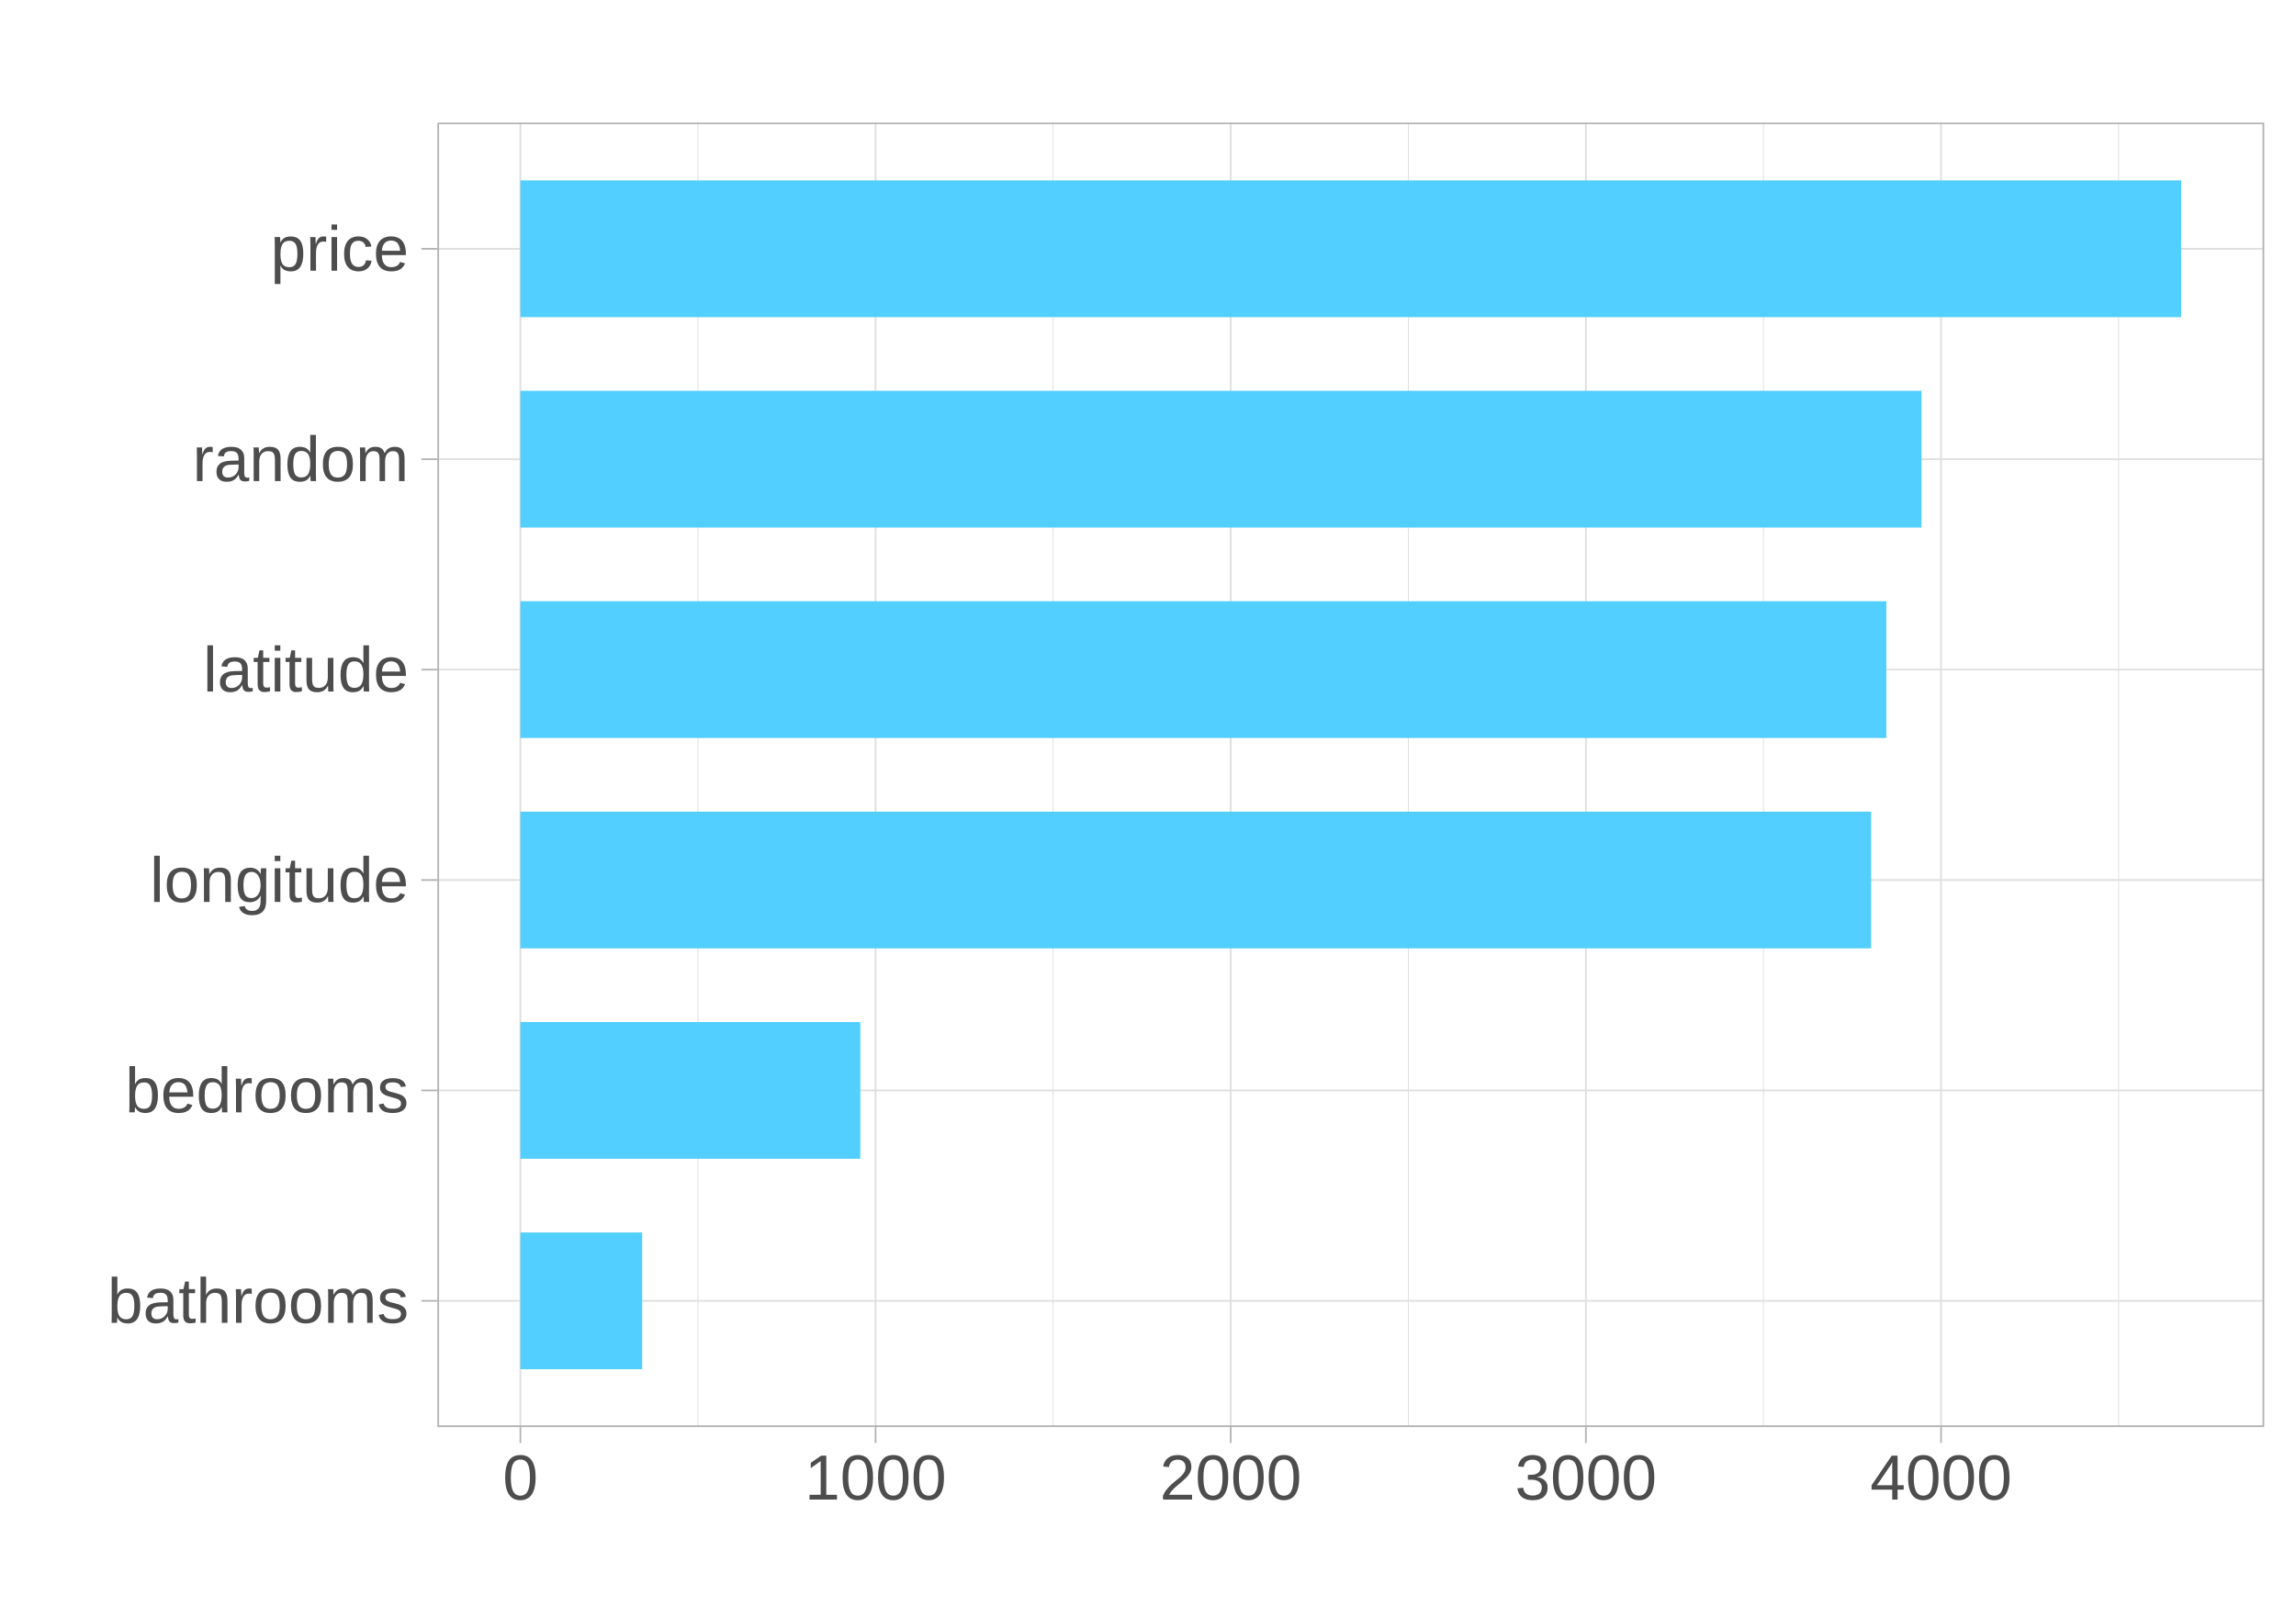
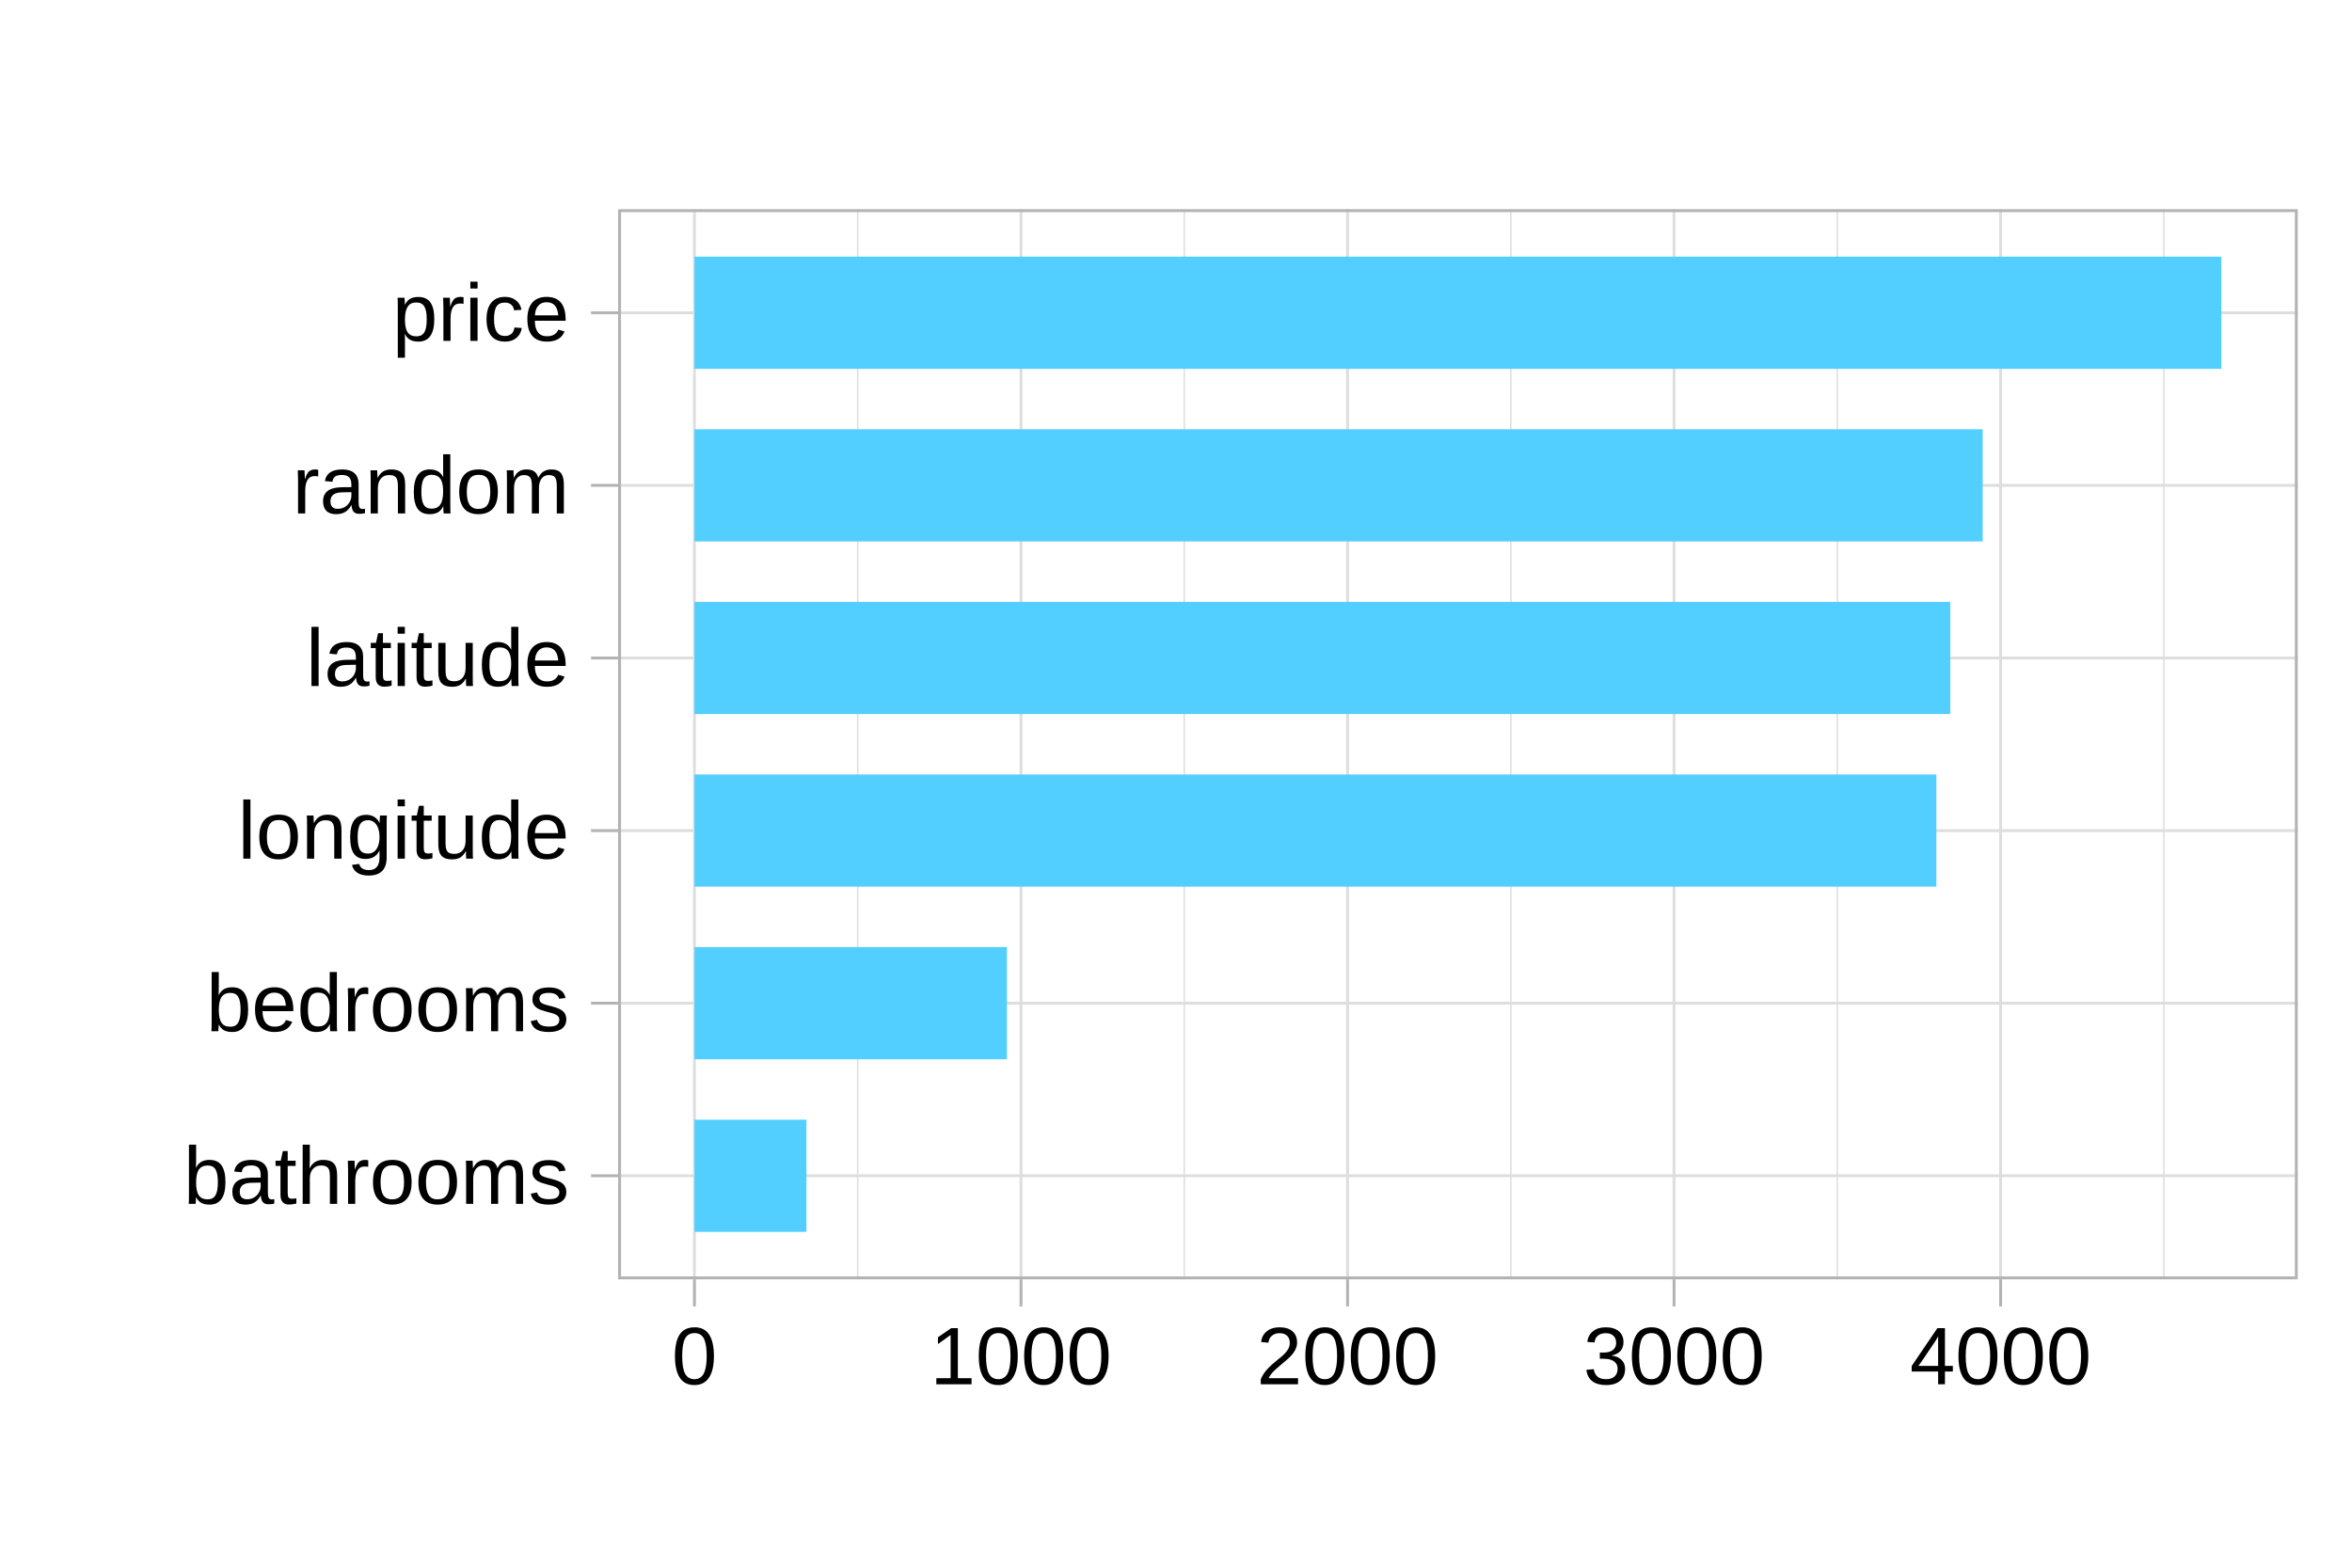
- <svg xmlns="http://www.w3.org/2000/svg" viewBox="0 0 720.00 504.00">
+ <svg xmlns="http://www.w3.org/2000/svg" viewBox="0 0 432.00 288.00">
  <defs>
    <style type="text/css">
    line, polyline, path, rect, circle {
      fill: none;
      stroke: #000000;
      stroke-linecap: round;
      stroke-linejoin: round;
      stroke-miterlimit: 10.00;
    }
  </style>
  </defs>
  <rect width="100%" height="100%" style="stroke: none; fill: #FFFFFF;" />
-   <rect x="0.00" y="0.00" width="720.00" height="504.00" style="stroke-width: 1.07; stroke: #FFFFFF; fill: #FFFFFF;" />
+   <rect x="-0.00" y="0.00" width="432.00" height="288.00" style="stroke-width: 1.07; stroke: #FFFFFF; fill: #FFFFFF;" />
  <defs>
-     <clipPath id="cpMTM3LjE0OXw3MTAuMDM3fDQ0Ny41Nzd8MzguNDMzNA==">
-       <rect x="137.15" y="38.43" width="572.89" height="409.14" />
+     <clipPath id="cpMTEzLjUyNnw0MjIuMDM3fDIzNS4wM3wzOC40MzM0">
+       <rect x="113.53" y="38.43" width="308.51" height="196.60" />
    </clipPath>
  </defs>
-   <rect x="137.15" y="38.43" width="572.89" height="409.14" style="stroke-width: 1.07; stroke: none; fill: #FFFFFF;" clip-path="url(#cpMTM3LjE0OXw3MTAuMDM3fDQ0Ny41Nzd8MzguNDMzNA==)" />
-   <polyline points="218.88,447.58 218.88,38.43 " style="stroke-width: 0.27; stroke: #DEDEDE; stroke-linecap: butt;" clip-path="url(#cpMTM3LjE0OXw3MTAuMDM3fDQ0Ny41Nzd8MzguNDMzNA==)" />
-   <polyline points="330.25,447.58 330.25,38.43 " style="stroke-width: 0.27; stroke: #DEDEDE; stroke-linecap: butt;" clip-path="url(#cpMTM3LjE0OXw3MTAuMDM3fDQ0Ny41Nzd8MzguNDMzNA==)" />
-   <polyline points="441.63,447.58 441.63,38.43 " style="stroke-width: 0.27; stroke: #DEDEDE; stroke-linecap: butt;" clip-path="url(#cpMTM3LjE0OXw3MTAuMDM3fDQ0Ny41Nzd8MzguNDMzNA==)" />
-   <polyline points="553.01,447.58 553.01,38.43 " style="stroke-width: 0.27; stroke: #DEDEDE; stroke-linecap: butt;" clip-path="url(#cpMTM3LjE0OXw3MTAuMDM3fDQ0Ny41Nzd8MzguNDMzNA==)" />
-   <polyline points="664.38,447.58 664.38,38.43 " style="stroke-width: 0.27; stroke: #DEDEDE; stroke-linecap: butt;" clip-path="url(#cpMTM3LjE0OXw3MTAuMDM3fDQ0Ny41Nzd8MzguNDMzNA==)" />
-   <polyline points="137.15,407.98 710.04,407.98 " style="stroke-width: 0.53; stroke: #DEDEDE; stroke-linecap: butt;" clip-path="url(#cpMTM3LjE0OXw3MTAuMDM3fDQ0Ny41Nzd8MzguNDMzNA==)" />
-   <polyline points="137.15,341.99 710.04,341.99 " style="stroke-width: 0.53; stroke: #DEDEDE; stroke-linecap: butt;" clip-path="url(#cpMTM3LjE0OXw3MTAuMDM3fDQ0Ny41Nzd8MzguNDMzNA==)" />
-   <polyline points="137.15,276.00 710.04,276.00 " style="stroke-width: 0.53; stroke: #DEDEDE; stroke-linecap: butt;" clip-path="url(#cpMTM3LjE0OXw3MTAuMDM3fDQ0Ny41Nzd8MzguNDMzNA==)" />
-   <polyline points="137.15,210.01 710.04,210.01 " style="stroke-width: 0.53; stroke: #DEDEDE; stroke-linecap: butt;" clip-path="url(#cpMTM3LjE0OXw3MTAuMDM3fDQ0Ny41Nzd8MzguNDMzNA==)" />
-   <polyline points="137.15,144.02 710.04,144.02 " style="stroke-width: 0.53; stroke: #DEDEDE; stroke-linecap: butt;" clip-path="url(#cpMTM3LjE0OXw3MTAuMDM3fDQ0Ny41Nzd8MzguNDMzNA==)" />
-   <polyline points="137.15,78.03 710.04,78.03 " style="stroke-width: 0.53; stroke: #DEDEDE; stroke-linecap: butt;" clip-path="url(#cpMTM3LjE0OXw3MTAuMDM3fDQ0Ny41Nzd8MzguNDMzNA==)" />
-   <polyline points="163.19,447.58 163.19,38.43 " style="stroke-width: 0.53; stroke: #DEDEDE; stroke-linecap: butt;" clip-path="url(#cpMTM3LjE0OXw3MTAuMDM3fDQ0Ny41Nzd8MzguNDMzNA==)" />
-   <polyline points="274.57,447.58 274.57,38.43 " style="stroke-width: 0.53; stroke: #DEDEDE; stroke-linecap: butt;" clip-path="url(#cpMTM3LjE0OXw3MTAuMDM3fDQ0Ny41Nzd8MzguNDMzNA==)" />
-   <polyline points="385.94,447.58 385.94,38.43 " style="stroke-width: 0.53; stroke: #DEDEDE; stroke-linecap: butt;" clip-path="url(#cpMTM3LjE0OXw3MTAuMDM3fDQ0Ny41Nzd8MzguNDMzNA==)" />
-   <polyline points="497.32,447.58 497.32,38.43 " style="stroke-width: 0.53; stroke: #DEDEDE; stroke-linecap: butt;" clip-path="url(#cpMTM3LjE0OXw3MTAuMDM3fDQ0Ny41Nzd8MzguNDMzNA==)" />
-   <polyline points="608.70,447.58 608.70,38.43 " style="stroke-width: 0.53; stroke: #DEDEDE; stroke-linecap: butt;" clip-path="url(#cpMTM3LjE0OXw3MTAuMDM3fDQ0Ny41Nzd8MzguNDMzNA==)" />
-   <rect x="163.19" y="386.54" width="38.20" height="42.89" style="stroke-width: 1.07; stroke: none; stroke-linecap: butt; fill: #53CFFF;" clip-path="url(#cpMTM3LjE0OXw3MTAuMDM3fDQ0Ny41Nzd8MzguNDMzNA==)" />
-   <rect x="163.19" y="320.54" width="106.60" height="42.89" style="stroke-width: 1.07; stroke: none; stroke-linecap: butt; fill: #53CFFF;" clip-path="url(#cpMTM3LjE0OXw3MTAuMDM3fDQ0Ny41Nzd8MzguNDMzNA==)" />
-   <rect x="163.19" y="254.55" width="423.58" height="42.89" style="stroke-width: 1.07; stroke: none; stroke-linecap: butt; fill: #53CFFF;" clip-path="url(#cpMTM3LjE0OXw3MTAuMDM3fDQ0Ny41Nzd8MzguNDMzNA==)" />
-   <rect x="163.19" y="188.56" width="428.35" height="42.89" style="stroke-width: 1.07; stroke: none; stroke-linecap: butt; fill: #53CFFF;" clip-path="url(#cpMTM3LjE0OXw3MTAuMDM3fDQ0Ny41Nzd8MzguNDMzNA==)" />
-   <rect x="163.19" y="122.57" width="439.39" height="42.89" style="stroke-width: 1.07; stroke: none; stroke-linecap: butt; fill: #53CFFF;" clip-path="url(#cpMTM3LjE0OXw3MTAuMDM3fDQ0Ny41Nzd8MzguNDMzNA==)" />
-   <rect x="163.19" y="56.58" width="520.81" height="42.89" style="stroke-width: 1.07; stroke: none; stroke-linecap: butt; fill: #53CFFF;" clip-path="url(#cpMTM3LjE0OXw3MTAuMDM3fDQ0Ny41Nzd8MzguNDMzNA==)" />
-   <rect x="137.15" y="38.43" width="572.89" height="409.14" style="stroke-width: 1.07; stroke: #B3B3B3;" clip-path="url(#cpMTM3LjE0OXw3MTAuMDM3fDQ0Ny41Nzd8MzguNDMzNA==)" />
+   <rect x="113.53" y="38.43" width="308.51" height="196.60" style="stroke-width: 1.07; stroke: none; fill: #FFFFFF;" clip-path="url(#cpMTEzLjUyNnw0MjIuMDM3fDIzNS4wM3wzOC40MzM0)" />
+   <polyline points="157.54,235.03 157.54,38.43 " style="stroke-width: 0.27; stroke: #DEDEDE; stroke-linecap: butt;" clip-path="url(#cpMTEzLjUyNnw0MjIuMDM3fDIzNS4wM3wzOC40MzM0)" />
+   <polyline points="217.52,235.03 217.52,38.43 " style="stroke-width: 0.27; stroke: #DEDEDE; stroke-linecap: butt;" clip-path="url(#cpMTEzLjUyNnw0MjIuMDM3fDIzNS4wM3wzOC40MzM0)" />
+   <polyline points="277.50,235.03 277.50,38.43 " style="stroke-width: 0.27; stroke: #DEDEDE; stroke-linecap: butt;" clip-path="url(#cpMTEzLjUyNnw0MjIuMDM3fDIzNS4wM3wzOC40MzM0)" />
+   <polyline points="337.47,235.03 337.47,38.43 " style="stroke-width: 0.27; stroke: #DEDEDE; stroke-linecap: butt;" clip-path="url(#cpMTEzLjUyNnw0MjIuMDM3fDIzNS4wM3wzOC40MzM0)" />
+   <polyline points="397.45,235.03 397.45,38.43 " style="stroke-width: 0.27; stroke: #DEDEDE; stroke-linecap: butt;" clip-path="url(#cpMTEzLjUyNnw0MjIuMDM3fDIzNS4wM3wzOC40MzM0)" />
+   <polyline points="113.53,216.00 422.04,216.00 " style="stroke-width: 0.53; stroke: #DEDEDE; stroke-linecap: butt;" clip-path="url(#cpMTEzLjUyNnw0MjIuMDM3fDIzNS4wM3wzOC40MzM0)" />
+   <polyline points="113.53,184.30 422.04,184.30 " style="stroke-width: 0.53; stroke: #DEDEDE; stroke-linecap: butt;" clip-path="url(#cpMTEzLjUyNnw0MjIuMDM3fDIzNS4wM3wzOC40MzM0)" />
+   <polyline points="113.53,152.59 422.04,152.59 " style="stroke-width: 0.53; stroke: #DEDEDE; stroke-linecap: butt;" clip-path="url(#cpMTEzLjUyNnw0MjIuMDM3fDIzNS4wM3wzOC40MzM0)" />
+   <polyline points="113.53,120.88 422.04,120.88 " style="stroke-width: 0.53; stroke: #DEDEDE; stroke-linecap: butt;" clip-path="url(#cpMTEzLjUyNnw0MjIuMDM3fDIzNS4wM3wzOC40MzM0)" />
+   <polyline points="113.53,89.17 422.04,89.17 " style="stroke-width: 0.53; stroke: #DEDEDE; stroke-linecap: butt;" clip-path="url(#cpMTEzLjUyNnw0MjIuMDM3fDIzNS4wM3wzOC40MzM0)" />
+   <polyline points="113.53,57.46 422.04,57.46 " style="stroke-width: 0.53; stroke: #DEDEDE; stroke-linecap: butt;" clip-path="url(#cpMTEzLjUyNnw0MjIuMDM3fDIzNS4wM3wzOC40MzM0)" />
+   <polyline points="127.55,235.03 127.55,38.43 " style="stroke-width: 0.53; stroke: #DEDEDE; stroke-linecap: butt;" clip-path="url(#cpMTEzLjUyNnw0MjIuMDM3fDIzNS4wM3wzOC40MzM0)" />
+   <polyline points="187.53,235.03 187.53,38.43 " style="stroke-width: 0.53; stroke: #DEDEDE; stroke-linecap: butt;" clip-path="url(#cpMTEzLjUyNnw0MjIuMDM3fDIzNS4wM3wzOC40MzM0)" />
+   <polyline points="247.51,235.03 247.51,38.43 " style="stroke-width: 0.53; stroke: #DEDEDE; stroke-linecap: butt;" clip-path="url(#cpMTEzLjUyNnw0MjIuMDM3fDIzNS4wM3wzOC40MzM0)" />
+   <polyline points="307.48,235.03 307.48,38.43 " style="stroke-width: 0.53; stroke: #DEDEDE; stroke-linecap: butt;" clip-path="url(#cpMTEzLjUyNnw0MjIuMDM3fDIzNS4wM3wzOC40MzM0)" />
+   <polyline points="367.46,235.03 367.46,38.43 " style="stroke-width: 0.53; stroke: #DEDEDE; stroke-linecap: butt;" clip-path="url(#cpMTEzLjUyNnw0MjIuMDM3fDIzNS4wM3wzOC40MzM0)" />
+   <rect x="127.55" y="205.70" width="20.57" height="20.61" style="stroke-width: 1.07; stroke: none; stroke-linecap: butt; fill: #53CFFF;" clip-path="url(#cpMTEzLjUyNnw0MjIuMDM3fDIzNS4wM3wzOC40MzM0)" />
+   <rect x="127.55" y="173.99" width="57.40" height="20.61" style="stroke-width: 1.07; stroke: none; stroke-linecap: butt; fill: #53CFFF;" clip-path="url(#cpMTEzLjUyNnw0MjIuMDM3fDIzNS4wM3wzOC40MzM0)" />
+   <rect x="127.55" y="142.28" width="228.11" height="20.61" style="stroke-width: 1.07; stroke: none; stroke-linecap: butt; fill: #53CFFF;" clip-path="url(#cpMTEzLjUyNnw0MjIuMDM3fDIzNS4wM3wzOC40MzM0)" />
+   <rect x="127.55" y="110.57" width="230.67" height="20.61" style="stroke-width: 1.07; stroke: none; stroke-linecap: butt; fill: #53CFFF;" clip-path="url(#cpMTEzLjUyNnw0MjIuMDM3fDIzNS4wM3wzOC40MzM0)" />
+   <rect x="127.55" y="78.86" width="236.62" height="20.61" style="stroke-width: 1.07; stroke: none; stroke-linecap: butt; fill: #53CFFF;" clip-path="url(#cpMTEzLjUyNnw0MjIuMDM3fDIzNS4wM3wzOC40MzM0)" />
+   <rect x="127.55" y="47.15" width="280.46" height="20.61" style="stroke-width: 1.07; stroke: none; stroke-linecap: butt; fill: #53CFFF;" clip-path="url(#cpMTEzLjUyNnw0MjIuMDM3fDIzNS4wM3wzOC40MzM0)" />
+   <rect x="113.53" y="38.43" width="308.51" height="196.60" style="stroke-width: 1.07; stroke: #B3B3B3;" clip-path="url(#cpMTEzLjUyNnw0MjIuMDM3fDIzNS4wM3wzOC40MzM0)" />
  <defs>
-     <clipPath id="cpMHw3MjB8NTA0fDA=">
-       <rect x="0.00" y="0.00" width="720.00" height="504.00" />
+     <clipPath id="cpMHw0MzJ8Mjg4fDA=">
+       <rect x="0.00" y="0.00" width="432.00" height="288.00" />
    </clipPath>
  </defs>
-   <g clip-path="url(#cpMHw3MjB8NTA0fDA=)">
-     <text x="33.69" y="414.87" style="font-size: 20.00px; fill: #4D4D4D; font-family: Liberation Sans;" textLength="94.49px" lengthAdjust="spacingAndGlyphs">bathrooms</text>
+   <g clip-path="url(#cpMHw0MzJ8Mjg4fDA=)">
+     <text x="33.69" y="221.16" style="font-size: 15.00px; font-family: Liberation Sans;" textLength="70.87px" lengthAdjust="spacingAndGlyphs">bathrooms</text>
  </g>
-   <g clip-path="url(#cpMHw3MjB8NTA0fDA=)">
-     <text x="39.25" y="348.87" style="font-size: 20.00px; fill: #4D4D4D; font-family: Liberation Sans;" textLength="88.94px" lengthAdjust="spacingAndGlyphs">bedrooms</text>
+   <g clip-path="url(#cpMHw0MzJ8Mjg4fDA=)">
+     <text x="37.86" y="189.45" style="font-size: 15.00px; font-family: Liberation Sans;" textLength="66.70px" lengthAdjust="spacingAndGlyphs">bedrooms</text>
  </g>
-   <g clip-path="url(#cpMHw3MjB8NTA0fDA=)">
-     <text x="47.00" y="282.88" style="font-size: 20.00px; fill: #4D4D4D; font-family: Liberation Sans;" textLength="81.18px" lengthAdjust="spacingAndGlyphs">longitude</text>
+   <g clip-path="url(#cpMHw0MzJ8Mjg4fDA=)">
+     <text x="43.67" y="157.74" style="font-size: 15.00px; font-family: Liberation Sans;" textLength="60.89px" lengthAdjust="spacingAndGlyphs">longitude</text>
  </g>
-   <g clip-path="url(#cpMHw3MjB8NTA0fDA=)">
-     <text x="63.69" y="216.89" style="font-size: 20.00px; fill: #4D4D4D; font-family: Liberation Sans;" textLength="64.49px" lengthAdjust="spacingAndGlyphs">latitude</text>
+   <g clip-path="url(#cpMHw0MzJ8Mjg4fDA=)">
+     <text x="56.19" y="126.03" style="font-size: 15.00px; font-family: Liberation Sans;" textLength="48.37px" lengthAdjust="spacingAndGlyphs">latitude</text>
  </g>
-   <g clip-path="url(#cpMHw3MjB8NTA0fDA=)">
-     <text x="60.37" y="150.90" style="font-size: 20.00px; fill: #4D4D4D; font-family: Liberation Sans;" textLength="67.81px" lengthAdjust="spacingAndGlyphs">random</text>
+   <g clip-path="url(#cpMHw0MzJ8Mjg4fDA=)">
+     <text x="53.70" y="94.32" style="font-size: 15.00px; font-family: Liberation Sans;" textLength="50.86px" lengthAdjust="spacingAndGlyphs">random</text>
  </g>
-   <g clip-path="url(#cpMHw3MjB8NTA0fDA=)">
-     <text x="84.83" y="84.91" style="font-size: 20.00px; fill: #4D4D4D; font-family: Liberation Sans;" textLength="43.35px" lengthAdjust="spacingAndGlyphs">price</text>
+   <g clip-path="url(#cpMHw0MzJ8Mjg4fDA=)">
+     <text x="72.05" y="62.62" style="font-size: 15.00px; font-family: Liberation Sans;" textLength="32.51px" lengthAdjust="spacingAndGlyphs">price</text>
  </g>
-   <polyline points="132.17,407.98 137.15,407.98 " style="stroke-width: 0.53; stroke: #B3B3B3; stroke-linecap: butt;" clip-path="url(#cpMHw3MjB8NTA0fDA=)" />
-   <polyline points="132.17,341.99 137.15,341.99 " style="stroke-width: 0.53; stroke: #B3B3B3; stroke-linecap: butt;" clip-path="url(#cpMHw3MjB8NTA0fDA=)" />
-   <polyline points="132.17,276.00 137.15,276.00 " style="stroke-width: 0.53; stroke: #B3B3B3; stroke-linecap: butt;" clip-path="url(#cpMHw3MjB8NTA0fDA=)" />
-   <polyline points="132.17,210.01 137.15,210.01 " style="stroke-width: 0.53; stroke: #B3B3B3; stroke-linecap: butt;" clip-path="url(#cpMHw3MjB8NTA0fDA=)" />
-   <polyline points="132.17,144.02 137.15,144.02 " style="stroke-width: 0.53; stroke: #B3B3B3; stroke-linecap: butt;" clip-path="url(#cpMHw3MjB8NTA0fDA=)" />
-   <polyline points="132.17,78.03 137.15,78.03 " style="stroke-width: 0.53; stroke: #B3B3B3; stroke-linecap: butt;" clip-path="url(#cpMHw3MjB8NTA0fDA=)" />
-   <polyline points="163.19,452.56 163.19,447.58 " style="stroke-width: 0.53; stroke: #B3B3B3; stroke-linecap: butt;" clip-path="url(#cpMHw3MjB8NTA0fDA=)" />
-   <polyline points="274.57,452.56 274.57,447.58 " style="stroke-width: 0.53; stroke: #B3B3B3; stroke-linecap: butt;" clip-path="url(#cpMHw3MjB8NTA0fDA=)" />
-   <polyline points="385.94,452.56 385.94,447.58 " style="stroke-width: 0.53; stroke: #B3B3B3; stroke-linecap: butt;" clip-path="url(#cpMHw3MjB8NTA0fDA=)" />
-   <polyline points="497.32,452.56 497.32,447.58 " style="stroke-width: 0.53; stroke: #B3B3B3; stroke-linecap: butt;" clip-path="url(#cpMHw3MjB8NTA0fDA=)" />
-   <polyline points="608.70,452.56 608.70,447.58 " style="stroke-width: 0.53; stroke: #B3B3B3; stroke-linecap: butt;" clip-path="url(#cpMHw3MjB8NTA0fDA=)" />
-   <g clip-path="url(#cpMHw3MjB8NTA0fDA=)">
-     <text x="157.63" y="470.31" style="font-size: 20.00px; fill: #4D4D4D; font-family: Liberation Sans;" textLength="11.12px" lengthAdjust="spacingAndGlyphs">0</text>
+   <polyline points="108.55,216.00 113.53,216.00 " style="stroke-width: 0.53; stroke: #B3B3B3; stroke-linecap: butt;" clip-path="url(#cpMHw0MzJ8Mjg4fDA=)" />
+   <polyline points="108.55,184.30 113.53,184.30 " style="stroke-width: 0.53; stroke: #B3B3B3; stroke-linecap: butt;" clip-path="url(#cpMHw0MzJ8Mjg4fDA=)" />
+   <polyline points="108.55,152.59 113.53,152.59 " style="stroke-width: 0.53; stroke: #B3B3B3; stroke-linecap: butt;" clip-path="url(#cpMHw0MzJ8Mjg4fDA=)" />
+   <polyline points="108.55,120.88 113.53,120.88 " style="stroke-width: 0.53; stroke: #B3B3B3; stroke-linecap: butt;" clip-path="url(#cpMHw0MzJ8Mjg4fDA=)" />
+   <polyline points="108.55,89.17 113.53,89.17 " style="stroke-width: 0.53; stroke: #B3B3B3; stroke-linecap: butt;" clip-path="url(#cpMHw0MzJ8Mjg4fDA=)" />
+   <polyline points="108.55,57.46 113.53,57.46 " style="stroke-width: 0.53; stroke: #B3B3B3; stroke-linecap: butt;" clip-path="url(#cpMHw0MzJ8Mjg4fDA=)" />
+   <polyline points="127.55,240.01 127.55,235.03 " style="stroke-width: 0.53; stroke: #B3B3B3; stroke-linecap: butt;" clip-path="url(#cpMHw0MzJ8Mjg4fDA=)" />
+   <polyline points="187.53,240.01 187.53,235.03 " style="stroke-width: 0.53; stroke: #B3B3B3; stroke-linecap: butt;" clip-path="url(#cpMHw0MzJ8Mjg4fDA=)" />
+   <polyline points="247.51,240.01 247.51,235.03 " style="stroke-width: 0.53; stroke: #B3B3B3; stroke-linecap: butt;" clip-path="url(#cpMHw0MzJ8Mjg4fDA=)" />
+   <polyline points="307.48,240.01 307.48,235.03 " style="stroke-width: 0.53; stroke: #B3B3B3; stroke-linecap: butt;" clip-path="url(#cpMHw0MzJ8Mjg4fDA=)" />
+   <polyline points="367.46,240.01 367.46,235.03 " style="stroke-width: 0.53; stroke: #B3B3B3; stroke-linecap: butt;" clip-path="url(#cpMHw0MzJ8Mjg4fDA=)" />
+   <g clip-path="url(#cpMHw0MzJ8Mjg4fDA=)">
+     <text x="123.38" y="254.31" style="font-size: 15.00px; font-family: Liberation Sans;" textLength="8.34px" lengthAdjust="spacingAndGlyphs">0</text>
  </g>
-   <g clip-path="url(#cpMHw3MjB8NTA0fDA=)">
-     <text x="252.32" y="470.31" style="font-size: 20.00px; fill: #4D4D4D; font-family: Liberation Sans;" textLength="44.49px" lengthAdjust="spacingAndGlyphs">1000</text>
+   <g clip-path="url(#cpMHw0MzJ8Mjg4fDA=)">
+     <text x="170.84" y="254.31" style="font-size: 15.00px; font-family: Liberation Sans;" textLength="33.37px" lengthAdjust="spacingAndGlyphs">1000</text>
  </g>
-   <g clip-path="url(#cpMHw3MjB8NTA0fDA=)">
-     <text x="363.70" y="470.31" style="font-size: 20.00px; fill: #4D4D4D; font-family: Liberation Sans;" textLength="44.49px" lengthAdjust="spacingAndGlyphs">2000</text>
+   <g clip-path="url(#cpMHw0MzJ8Mjg4fDA=)">
+     <text x="230.82" y="254.31" style="font-size: 15.00px; font-family: Liberation Sans;" textLength="33.37px" lengthAdjust="spacingAndGlyphs">2000</text>
  </g>
-   <g clip-path="url(#cpMHw3MjB8NTA0fDA=)">
-     <text x="475.07" y="470.31" style="font-size: 20.00px; fill: #4D4D4D; font-family: Liberation Sans;" textLength="44.49px" lengthAdjust="spacingAndGlyphs">3000</text>
+   <g clip-path="url(#cpMHw0MzJ8Mjg4fDA=)">
+     <text x="290.80" y="254.31" style="font-size: 15.00px; font-family: Liberation Sans;" textLength="33.37px" lengthAdjust="spacingAndGlyphs">3000</text>
  </g>
-   <g clip-path="url(#cpMHw3MjB8NTA0fDA=)">
-     <text x="586.45" y="470.31" style="font-size: 20.00px; fill: #4D4D4D; font-family: Liberation Sans;" textLength="44.49px" lengthAdjust="spacingAndGlyphs">4000</text>
+   <g clip-path="url(#cpMHw0MzJ8Mjg4fDA=)">
+     <text x="350.78" y="254.31" style="font-size: 15.00px; font-family: Liberation Sans;" textLength="33.37px" lengthAdjust="spacingAndGlyphs">4000</text>
  </g>
</svg>
